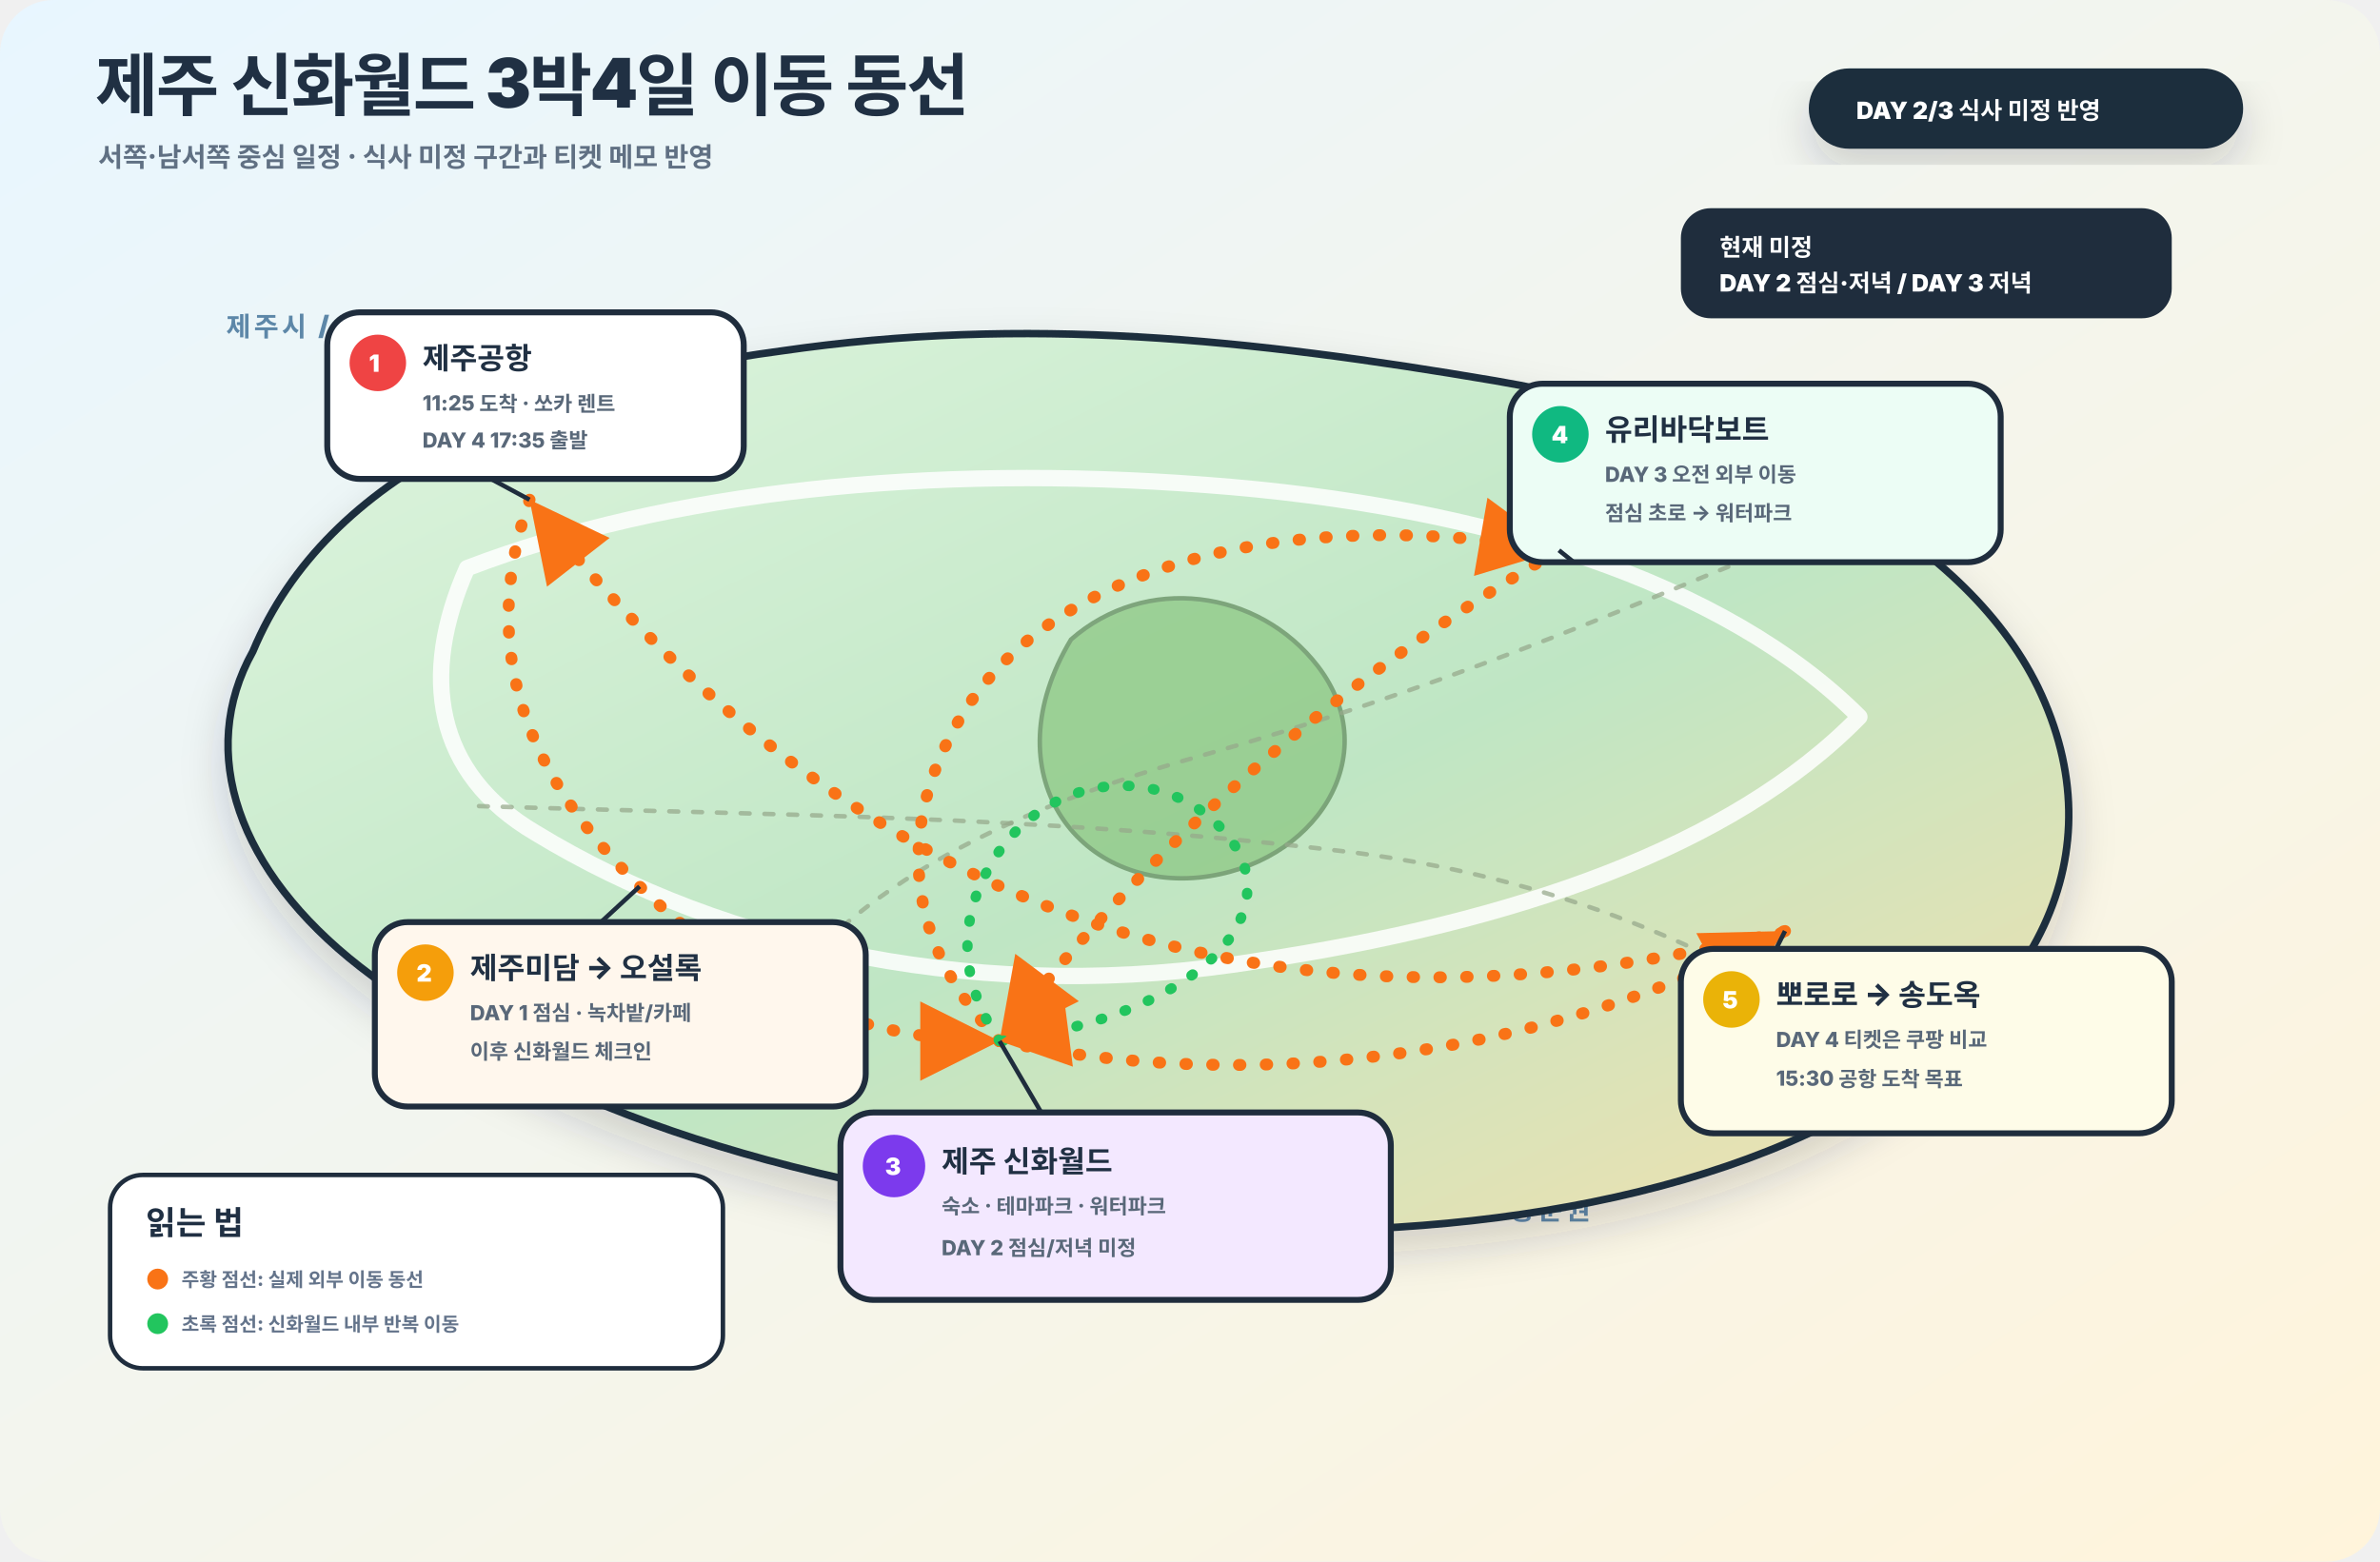
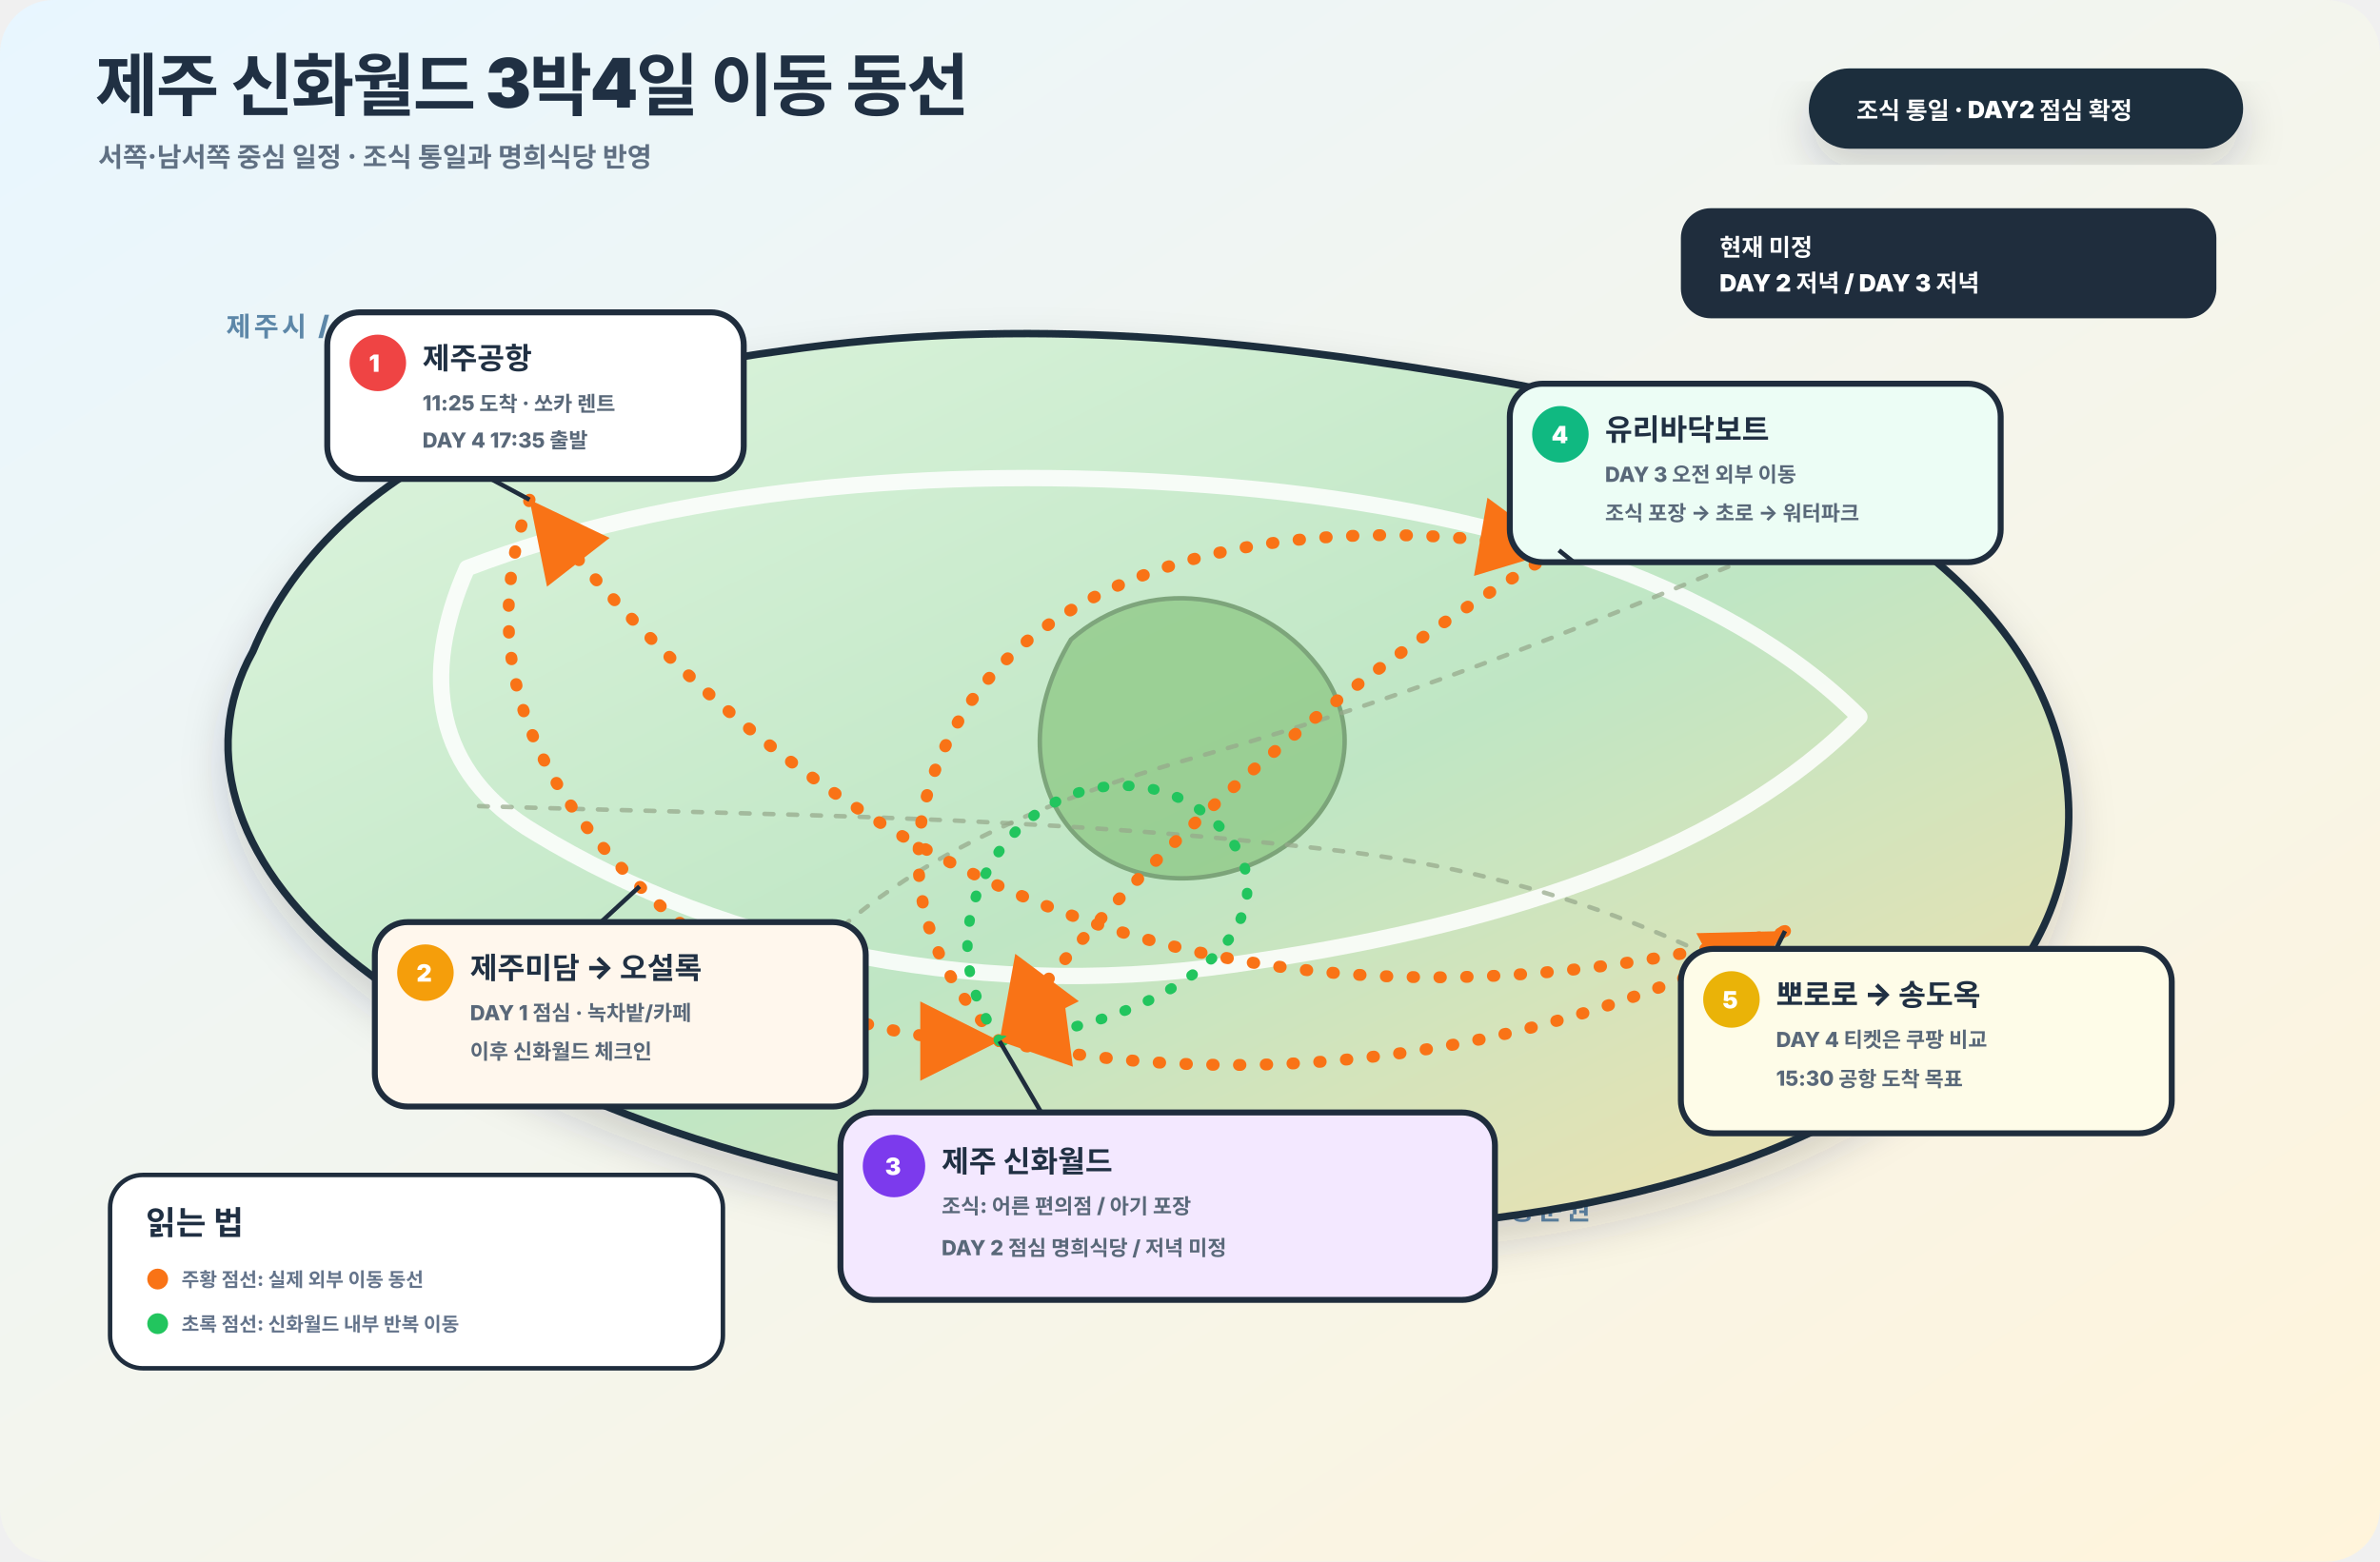
<svg xmlns="http://www.w3.org/2000/svg" width="1600" height="1050" viewBox="0 0 1600 1050" role="img" aria-label="제주 신화월드 3박4일 이동 동선 상세 지도">
  <defs>
    <linearGradient id="sea" x1="0" y1="0" x2="1" y2="1">
      <stop offset="0" stop-color="#e8f6ff" />
      <stop offset="1" stop-color="#fff4db" />
    </linearGradient>
    <linearGradient id="island" x1="0" y1="0" x2="1" y2="1">
      <stop offset="0" stop-color="#dff5df" />
      <stop offset="0.55" stop-color="#bfe6c4" />
      <stop offset="1" stop-color="#f5e0ad" />
    </linearGradient>
    <filter id="shadow" x="-10%" y="-10%" width="125%" height="130%">
      <feDropShadow dx="0" dy="14" stdDeviation="14" flood-color="#1f2d3d" flood-opacity="0.18" />
    </filter>
    <marker id="arrow" viewBox="0 0 12 12" refX="10" refY="6" markerWidth="10" markerHeight="10" orient="auto-start-reverse">
      <path d="M2,2 L10,6 L2,10 Z" fill="#f97316" />
    </marker>
    <style>
      text{font-family:-apple-system,BlinkMacSystemFont,'Apple SD Gothic Neo','Noto Sans KR','Malgun Gothic',sans-serif;fill:#203043}
      .title{font-size:46px;font-weight:900;letter-spacing:-1.4px}.sub{font-size:18px;font-weight:800;fill:#607083}
      .seaLabel{font-size:18px;font-weight:900;fill:#5d87a8;letter-spacing:.12em}.region{font-size:16px;font-weight:900;fill:#5b6b7c}.road{fill:none;stroke:#ffffff;stroke-width:11;stroke-linecap:round;stroke-linejoin:round;opacity:.84}.road2{fill:none;stroke:#95a88b;stroke-width:3;stroke-linecap:round;stroke-dasharray:6 10;opacity:.72}.route{fill:none;stroke:#f97316;stroke-width:8;stroke-linecap:round;stroke-linejoin:round;stroke-dasharray:1 17;marker-end:url(#arrow)}.route2{fill:none;stroke:#22c55e;stroke-width:7;stroke-linecap:round;stroke-dasharray:1 16;marker-end:url(#arrow)}.pinText{font-size:20px;font-weight:900}.pinSmall{font-size:14px;font-weight:800;fill:#596879}.badge{font-size:16px;font-weight:900;fill:#fff}.cardTitle{font-size:22px;font-weight:900}.cardText{font-size:16px;font-weight:800;fill:#334155}.tiny{font-size:13px;font-weight:800;fill:#64748b}.pill{font-size:16px;font-weight:900;fill:#fff}
    </style>
  </defs>
  <rect width="1600" height="1050" rx="36" fill="url(#sea)" />
  <text class="title" x="64" y="74">제주 신화월드 3박4일 이동 동선</text>
-   <text class="sub" x="66" y="112">서쪽·남서쪽 중심 일정 · 식사 미정 구간과 티켓 메모 반영</text>
+   <text class="sub" x="66" y="112">서쪽·남서쪽 중심 일정 · 조식 통일과 명희식당 반영</text>
  <rect x="1216" y="46" width="292" height="54" rx="27" fill="#1f2d3d" filter="url(#shadow)" />
-   <text class="pill" x="1248" y="80">DAY 2/3 식사 미정 반영</text>
+   <text class="pill" x="1248" y="80">조식 통일 · DAY2 점심 확정</text>
  <text class="seaLabel" x="152" y="226">제주시 / 공항권</text>
  <text class="seaLabel" x="950" y="820">서귀포·중문권</text>
  <text class="region" x="740" y="486">한라산</text>
  <path d="M170 438 C220 318 360 258 525 236 C690 212 840 228 1005 256 C1180 286 1320 360 1370 462 C1424 574 1370 682 1240 750 C1110 820 915 840 735 820 C520 796 360 742 242 650 C160 586 132 506 170 438 Z" fill="url(#island)" stroke="#1f2d3d" stroke-width="5" filter="url(#shadow)" />
  <path d="M720 430 C770 386 846 396 886 448 C932 508 884 582 806 590 C724 598 666 520 720 430 Z" fill="#8bc681" stroke="#618a5d" stroke-width="3" opacity=".72" />
  <path class="road" d="M314 382 C450 330 625 312 810 326 C1000 340 1160 392 1250 482 C1164 570 1018 620 846 646 C662 676 488 638 360 560 C292 520 282 454 314 382 Z" />
  <path class="road2" d="M322 542 C510 548 700 548 900 572 C1040 588 1168 640 1248 704" />
  <path class="road2" d="M502 694 C560 610 650 552 808 508 C964 464 1082 414 1208 362" />
  <path class="route" d="M356 336 C330 410 332 500 430 596 C504 668 580 700 672 700" />
  <path class="route" d="M672 700 C616 642 596 566 646 482 C710 376 874 340 1048 370" />
  <path class="route" d="M1048 370 C910 450 772 566 672 700" />
  <path class="route" d="M672 700 C874 742 1068 696 1200 626" />
  <path class="route" d="M1200 626 C914 698 610 662 356 336" />
  <path class="route2" d="M672 700 C646 662 642 620 668 578 C704 520 780 512 822 558 C870 610 812 682 672 700" />
  <g transform="translate(220 210)">
    <rect width="280" height="112" rx="22" fill="#ffffff" stroke="#1f2d3d" stroke-width="4" />
    <circle cx="34" cy="34" r="19" fill="#ef4444" />
    <text class="badge" x="28" y="40">1</text>
    <text class="pinText" x="64" y="38">제주공항</text>
    <text class="pinSmall" x="64" y="66">11:25 도착 · 쏘카 렌트</text>
    <text class="pinSmall" x="64" y="91">DAY 4 17:35 출발</text>
  </g>
  <line x1="356" y1="336" x2="330" y2="322" stroke="#1f2d3d" stroke-width="3" />
  <g transform="translate(252 620)">
    <rect width="330" height="124" rx="22" fill="#fff7ed" stroke="#1f2d3d" stroke-width="4" />
    <circle cx="34" cy="34" r="19" fill="#f59e0b" />
    <text class="badge" x="28" y="40">2</text>
    <text class="pinText" x="64" y="38">제주미담 → 오설록</text>
    <text class="pinSmall" x="64" y="66">DAY 1 점심 · 녹차밭/카페</text>
    <text class="pinSmall" x="64" y="92">이후 신화월드 체크인</text>
  </g>
  <line x1="430" y1="596" x2="404" y2="620" stroke="#1f2d3d" stroke-width="3" />
  <g transform="translate(565 748)">
-     <rect width="370" height="126" rx="22" fill="#f3e8ff" stroke="#1f2d3d" stroke-width="4" />
+     <rect width="440" height="126" rx="22" fill="#f3e8ff" stroke="#1f2d3d" stroke-width="4" />
    <circle cx="36" cy="36" r="21" fill="#7c3aed" />
    <text class="badge" x="30" y="42">3</text>
    <text class="pinText" x="68" y="40">제주 신화월드</text>
-     <text class="pinSmall" x="68" y="68">숙소 · 테마파크 · 워터파크</text>
-     <text class="pinSmall" x="68" y="96">DAY 2 점심/저녁 미정</text>
+     <text class="pinSmall" x="68" y="68">조식: 어른 편의점 / 아기 포장</text>
+     <text class="pinSmall" x="68" y="96">DAY 2 점심 명희식당 / 저녁 미정</text>
  </g>
  <line x1="672" y1="700" x2="700" y2="748" stroke="#1f2d3d" stroke-width="3" />
  <g transform="translate(1015 258)">
    <rect width="330" height="120" rx="22" fill="#ecfdf5" stroke="#1f2d3d" stroke-width="4" />
    <circle cx="34" cy="34" r="19" fill="#10b981" />
    <text class="badge" x="28" y="40">4</text>
    <text class="pinText" x="64" y="38">유리바닥보트</text>
    <text class="pinSmall" x="64" y="66">DAY 3 오전 외부 이동</text>
-     <text class="pinSmall" x="64" y="92">점심 초로 → 워터파크</text>
+     <text class="pinSmall" x="64" y="92">조식 포장 → 초로 → 워터파크</text>
  </g>
  <line x1="1048" y1="370" x2="1058" y2="378" stroke="#1f2d3d" stroke-width="3" />
  <g transform="translate(1130 638)">
    <rect width="330" height="124" rx="22" fill="#fefce8" stroke="#1f2d3d" stroke-width="4" />
    <circle cx="34" cy="34" r="19" fill="#eab308" />
    <text class="badge" x="28" y="40">5</text>
    <text class="pinText" x="64" y="38">뽀로로 → 송도옥</text>
    <text class="pinSmall" x="64" y="66">DAY 4 티켓은 쿠팡 비교</text>
    <text class="pinSmall" x="64" y="92">15:30 공항 도착 목표</text>
  </g>
  <line x1="1200" y1="626" x2="1194" y2="638" stroke="#1f2d3d" stroke-width="3" />
  <g transform="translate(74 790)">
    <rect width="412" height="130" rx="22" fill="#ffffff" stroke="#1f2d3d" stroke-width="3" />
    <text class="cardTitle" x="24" y="40">읽는 법</text>
    <circle cx="32" cy="70" r="7" fill="#f97316" />
    <text class="tiny" x="48" y="75">주황 점선: 실제 외부 이동 동선</text>
    <circle cx="32" cy="100" r="7" fill="#22c55e" />
    <text class="tiny" x="48" y="105">초록 점선: 신화월드 내부 반복 이동</text>
  </g>
  <g transform="translate(1130 140)">
-     <rect width="330" height="74" rx="20" fill="#1f2d3d" />
+     <rect width="360" height="74" rx="20" fill="#1f2d3d" />
    <text class="pill" x="26" y="32">현재 미정</text>
-     <text class="pill" x="26" y="56">DAY 2 점심·저녁 / DAY 3 저녁</text>
+     <text class="pill" x="26" y="56">DAY 2 저녁 / DAY 3 저녁</text>
  </g>
</svg>
